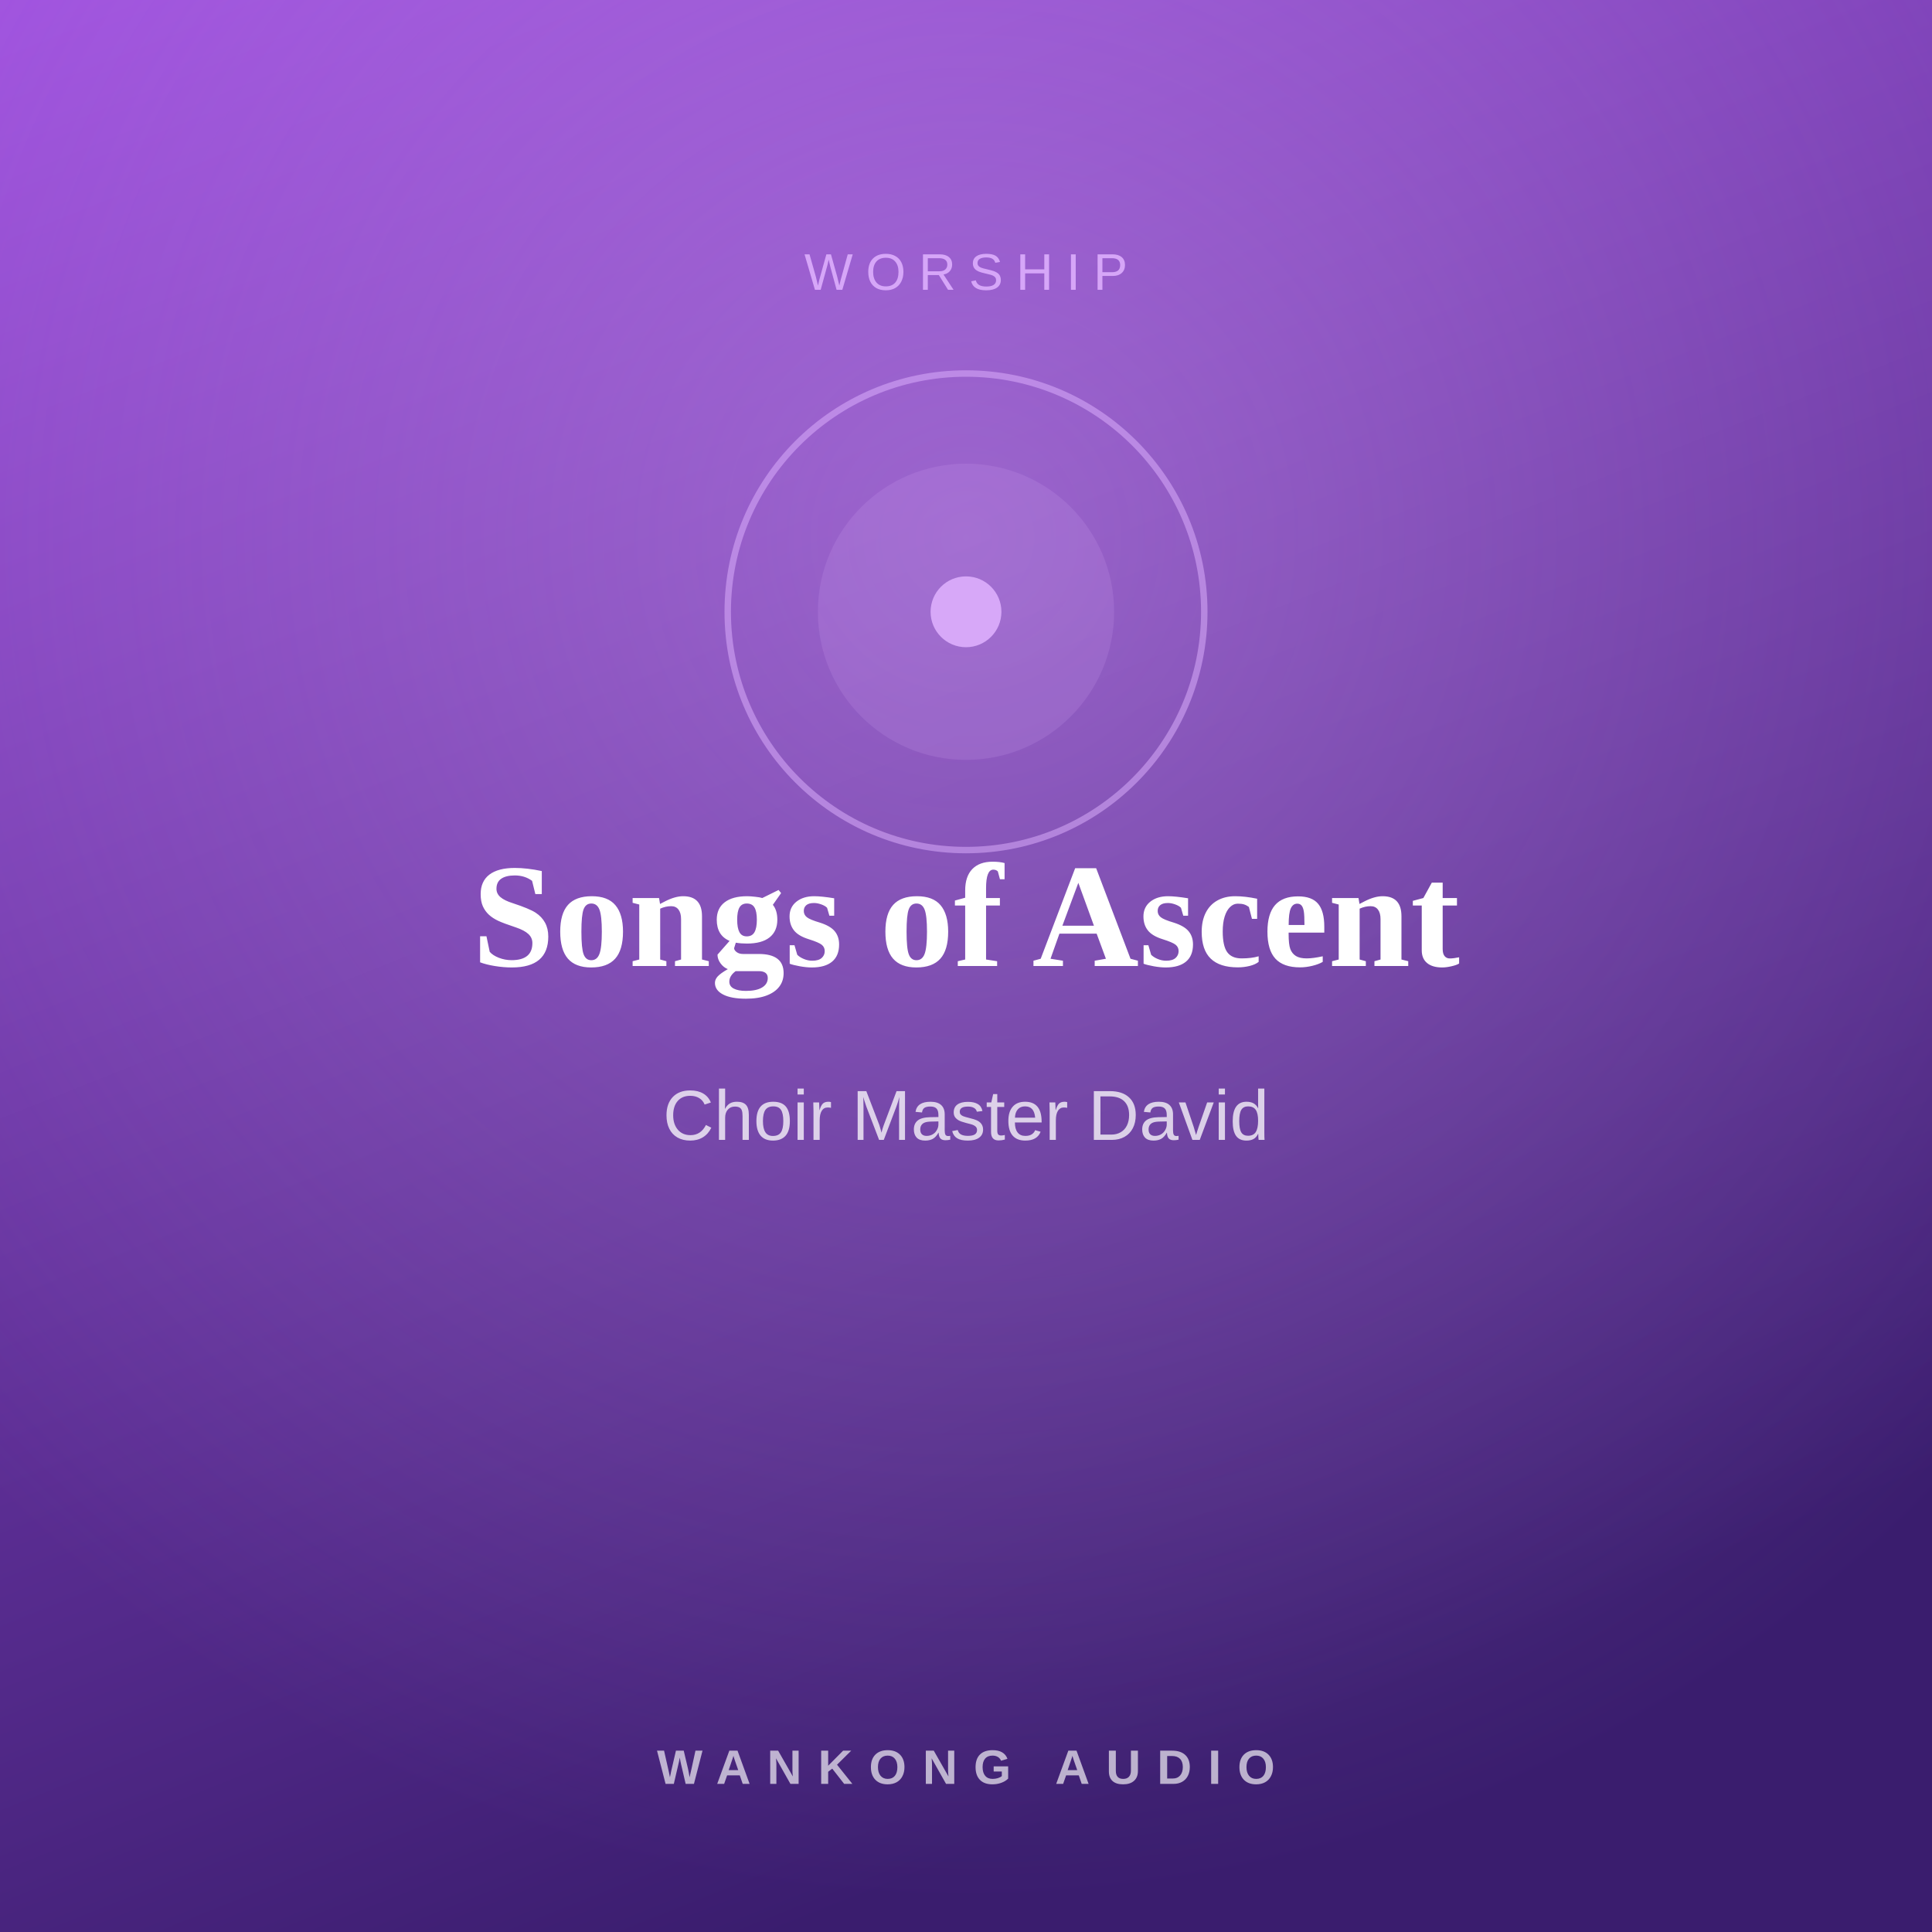
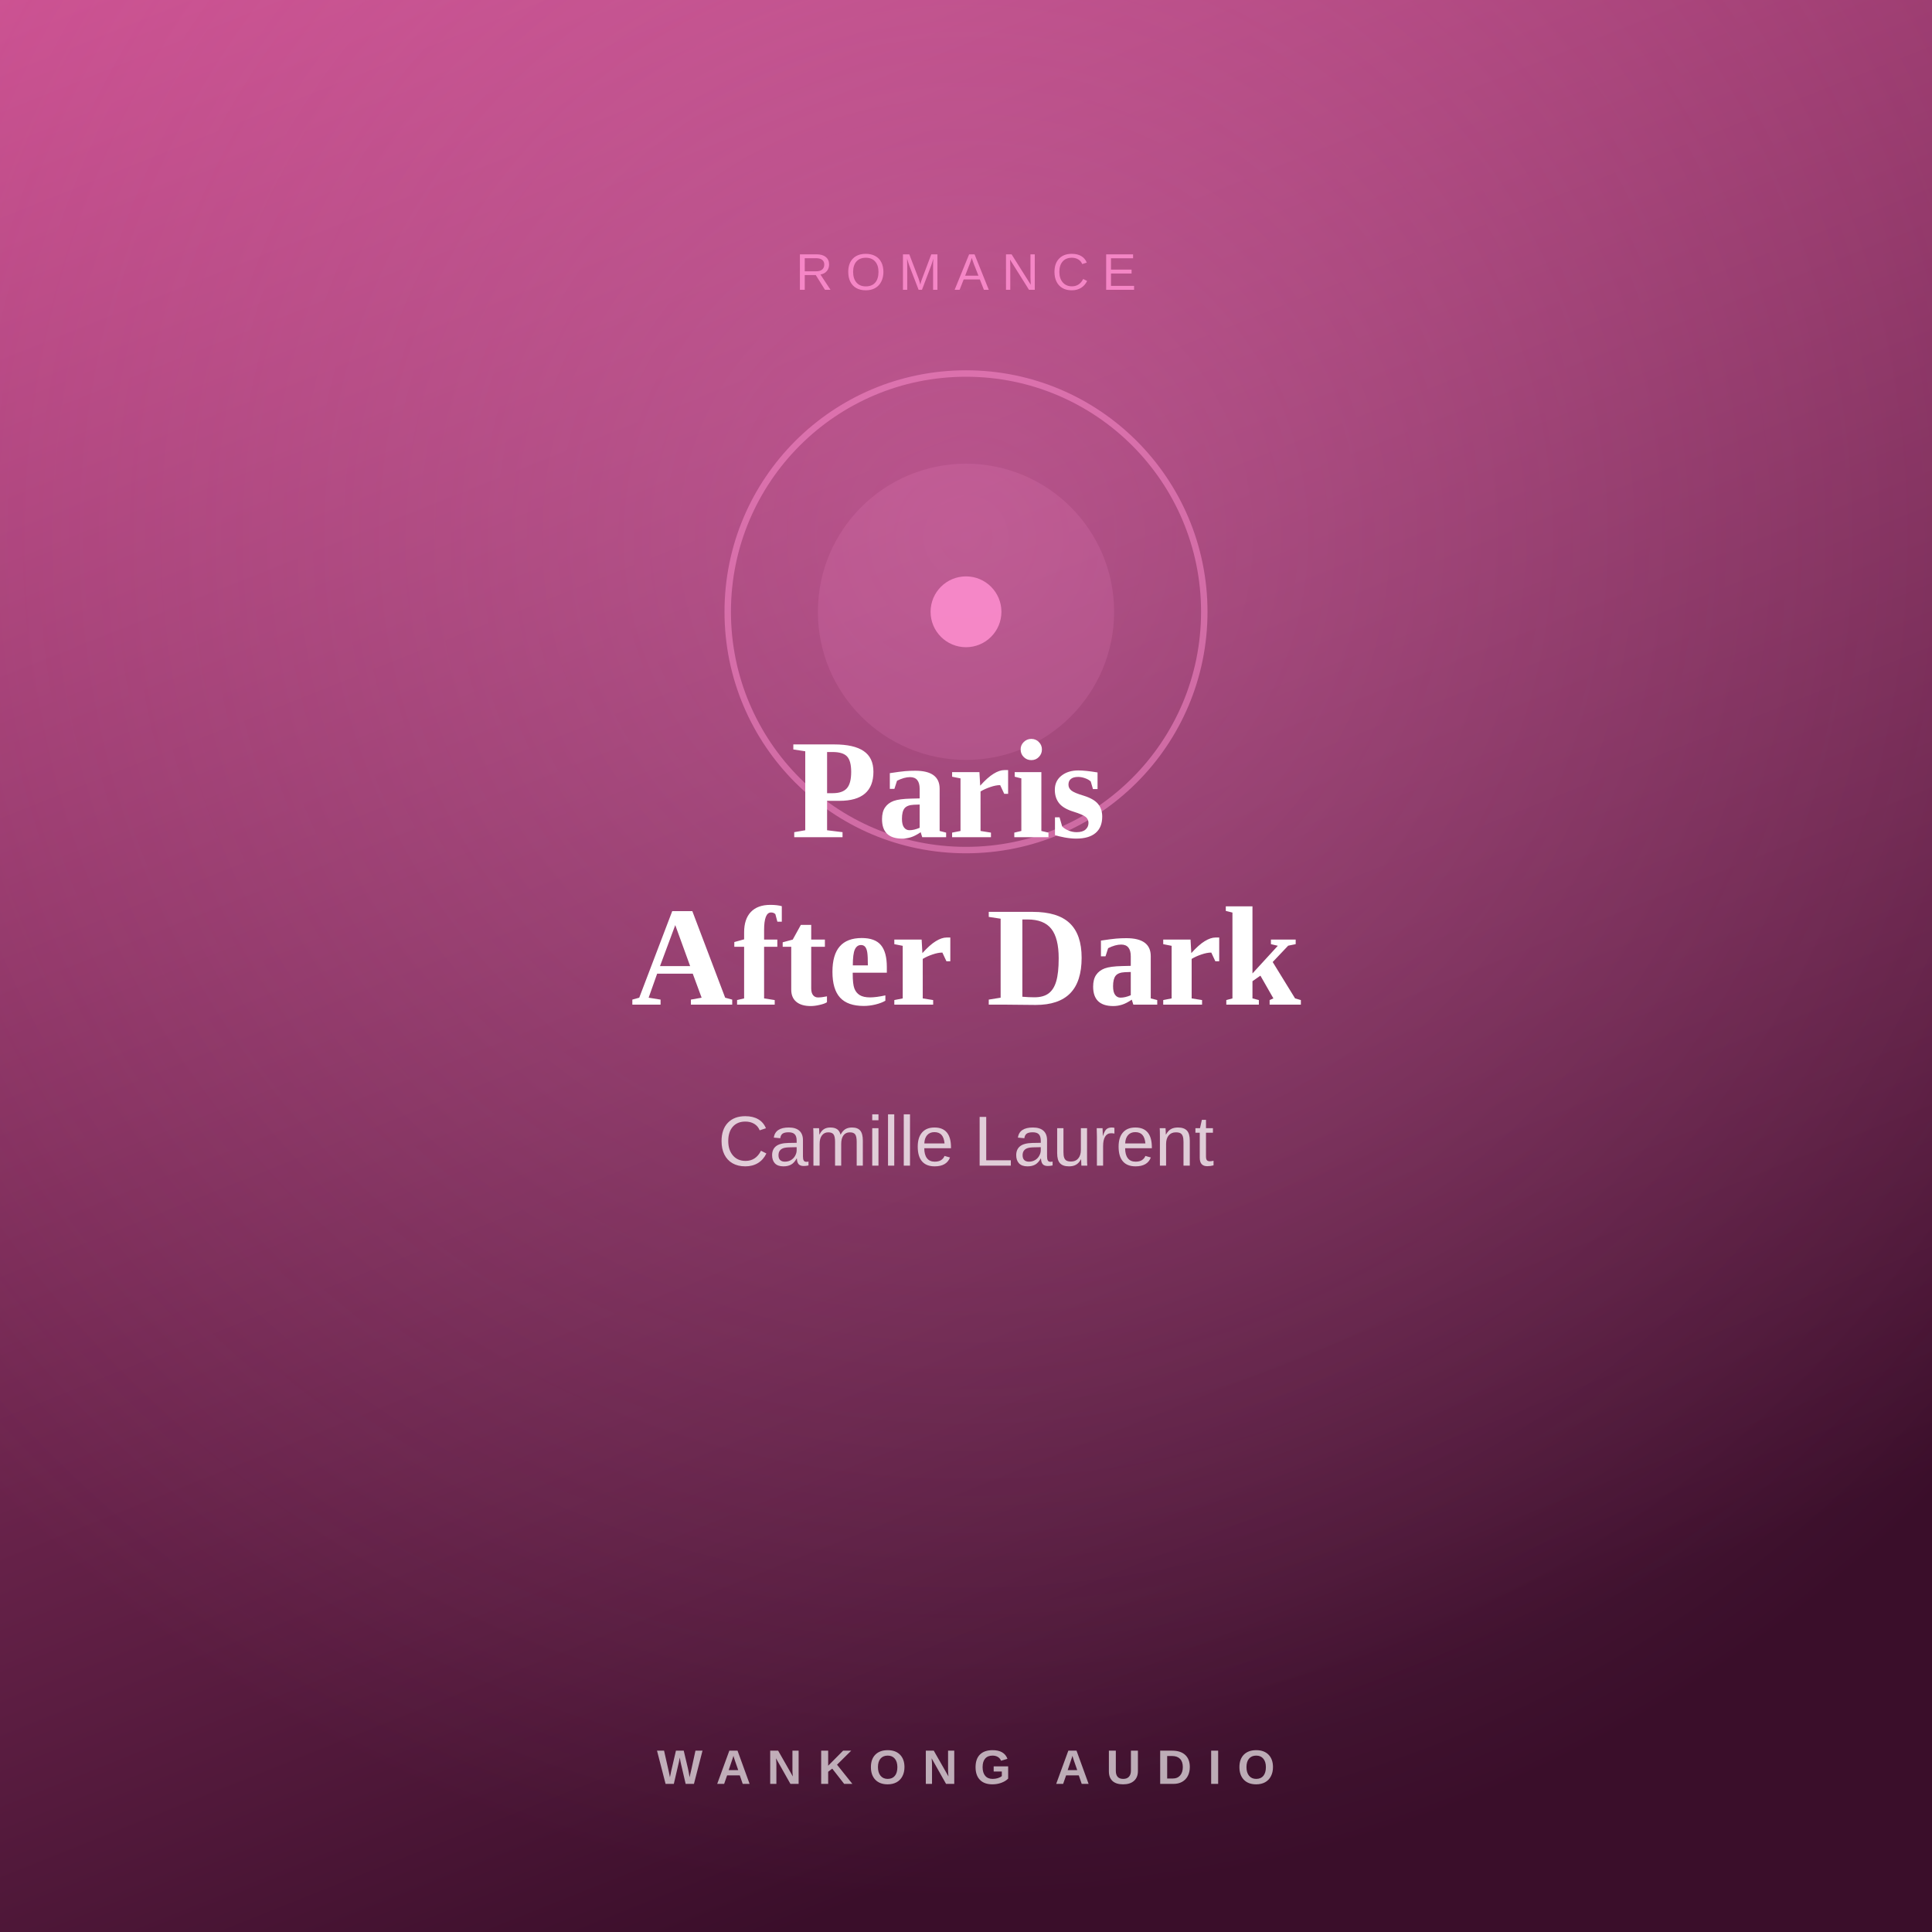
<svg xmlns="http://www.w3.org/2000/svg" width="600" height="600" viewBox="0 0 600 600" font-family="Georgia, 'Times New Roman', serif">
  <defs>
    <linearGradient id="g" x1="0" y1="0" x2="0.4" y2="1">
-       <stop offset="0" stop-color="#9D4EDD" />
-       <stop offset="1" stop-color="#3A1D6E" />
+       <stop offset="0" stop-color="#C94E8E" />
+       <stop offset="1" stop-color="#3A0E2A" />
    </linearGradient>
    <radialGradient id="glow" cx="0.5" cy="0.28" r="0.7">
-       <stop offset="0" stop-color="#E0B3FF" stop-opacity="0.35" />
-       <stop offset="1" stop-color="#E0B3FF" stop-opacity="0" />
+       <stop offset="0" stop-color="#FF8FD0" stop-opacity="0.35" />
+       <stop offset="1" stop-color="#FF8FD0" stop-opacity="0" />
    </radialGradient>
  </defs>
  <rect width="600" height="600" fill="url(#g)" />
  <rect width="600" height="600" fill="url(#glow)" />
-   <circle cx="300.0" cy="190" r="74" fill="none" stroke="#E0B3FF" stroke-width="2" opacity="0.5" />
-   <circle cx="300.0" cy="190" r="46" fill="#E0B3FF" opacity="0.14" />
-   <circle cx="300.0" cy="190" r="11" fill="#E0B3FF" opacity="0.85" />
-   <text x="300.0" y="90" fill="#E0B3FF" font-size="16" letter-spacing="4" text-anchor="middle" font-family="Arial, sans-serif" opacity="0.85">WORSHIP</text>
-   <text x="300.0" y="300" fill="#ffffff" font-size="46" font-weight="bold" text-anchor="middle" style="paint-order:stroke">
-     <tspan x="300.0" dy="0">Songs of Ascent</tspan>
+   <circle cx="300.0" cy="190" r="74" fill="none" stroke="#FF8FD0" stroke-width="2" opacity="0.5" />
+   <circle cx="300.0" cy="190" r="46" fill="#FF8FD0" opacity="0.14" />
+   <circle cx="300.0" cy="190" r="11" fill="#FF8FD0" opacity="0.85" />
+   <text x="300.0" y="90" fill="#FF8FD0" font-size="16" letter-spacing="4" text-anchor="middle" font-family="Arial, sans-serif" opacity="0.85">ROMANCE</text>
+   <text x="300.0" y="260" fill="#ffffff" font-size="44" font-weight="bold" text-anchor="middle" style="paint-order:stroke">
+     <tspan x="300.0" dy="0">Paris</tspan>
+     <tspan x="300.0" dy="52">After Dark</tspan>
  </text>
-   <text x="300.0" y="354" fill="#ffffff" font-size="22" text-anchor="middle" opacity="0.75" font-family="Arial, sans-serif">Choir Master David</text>
+   <text x="300.0" y="362" fill="#ffffff" font-size="22" text-anchor="middle" opacity="0.75" font-family="Arial, sans-serif">Camille Laurent</text>
  <text x="300.0" y="554" fill="#ffffff" font-size="15" letter-spacing="5" text-anchor="middle" font-family="Arial, sans-serif" font-weight="bold" opacity="0.65">WANKONG AUDIO</text>
</svg>
